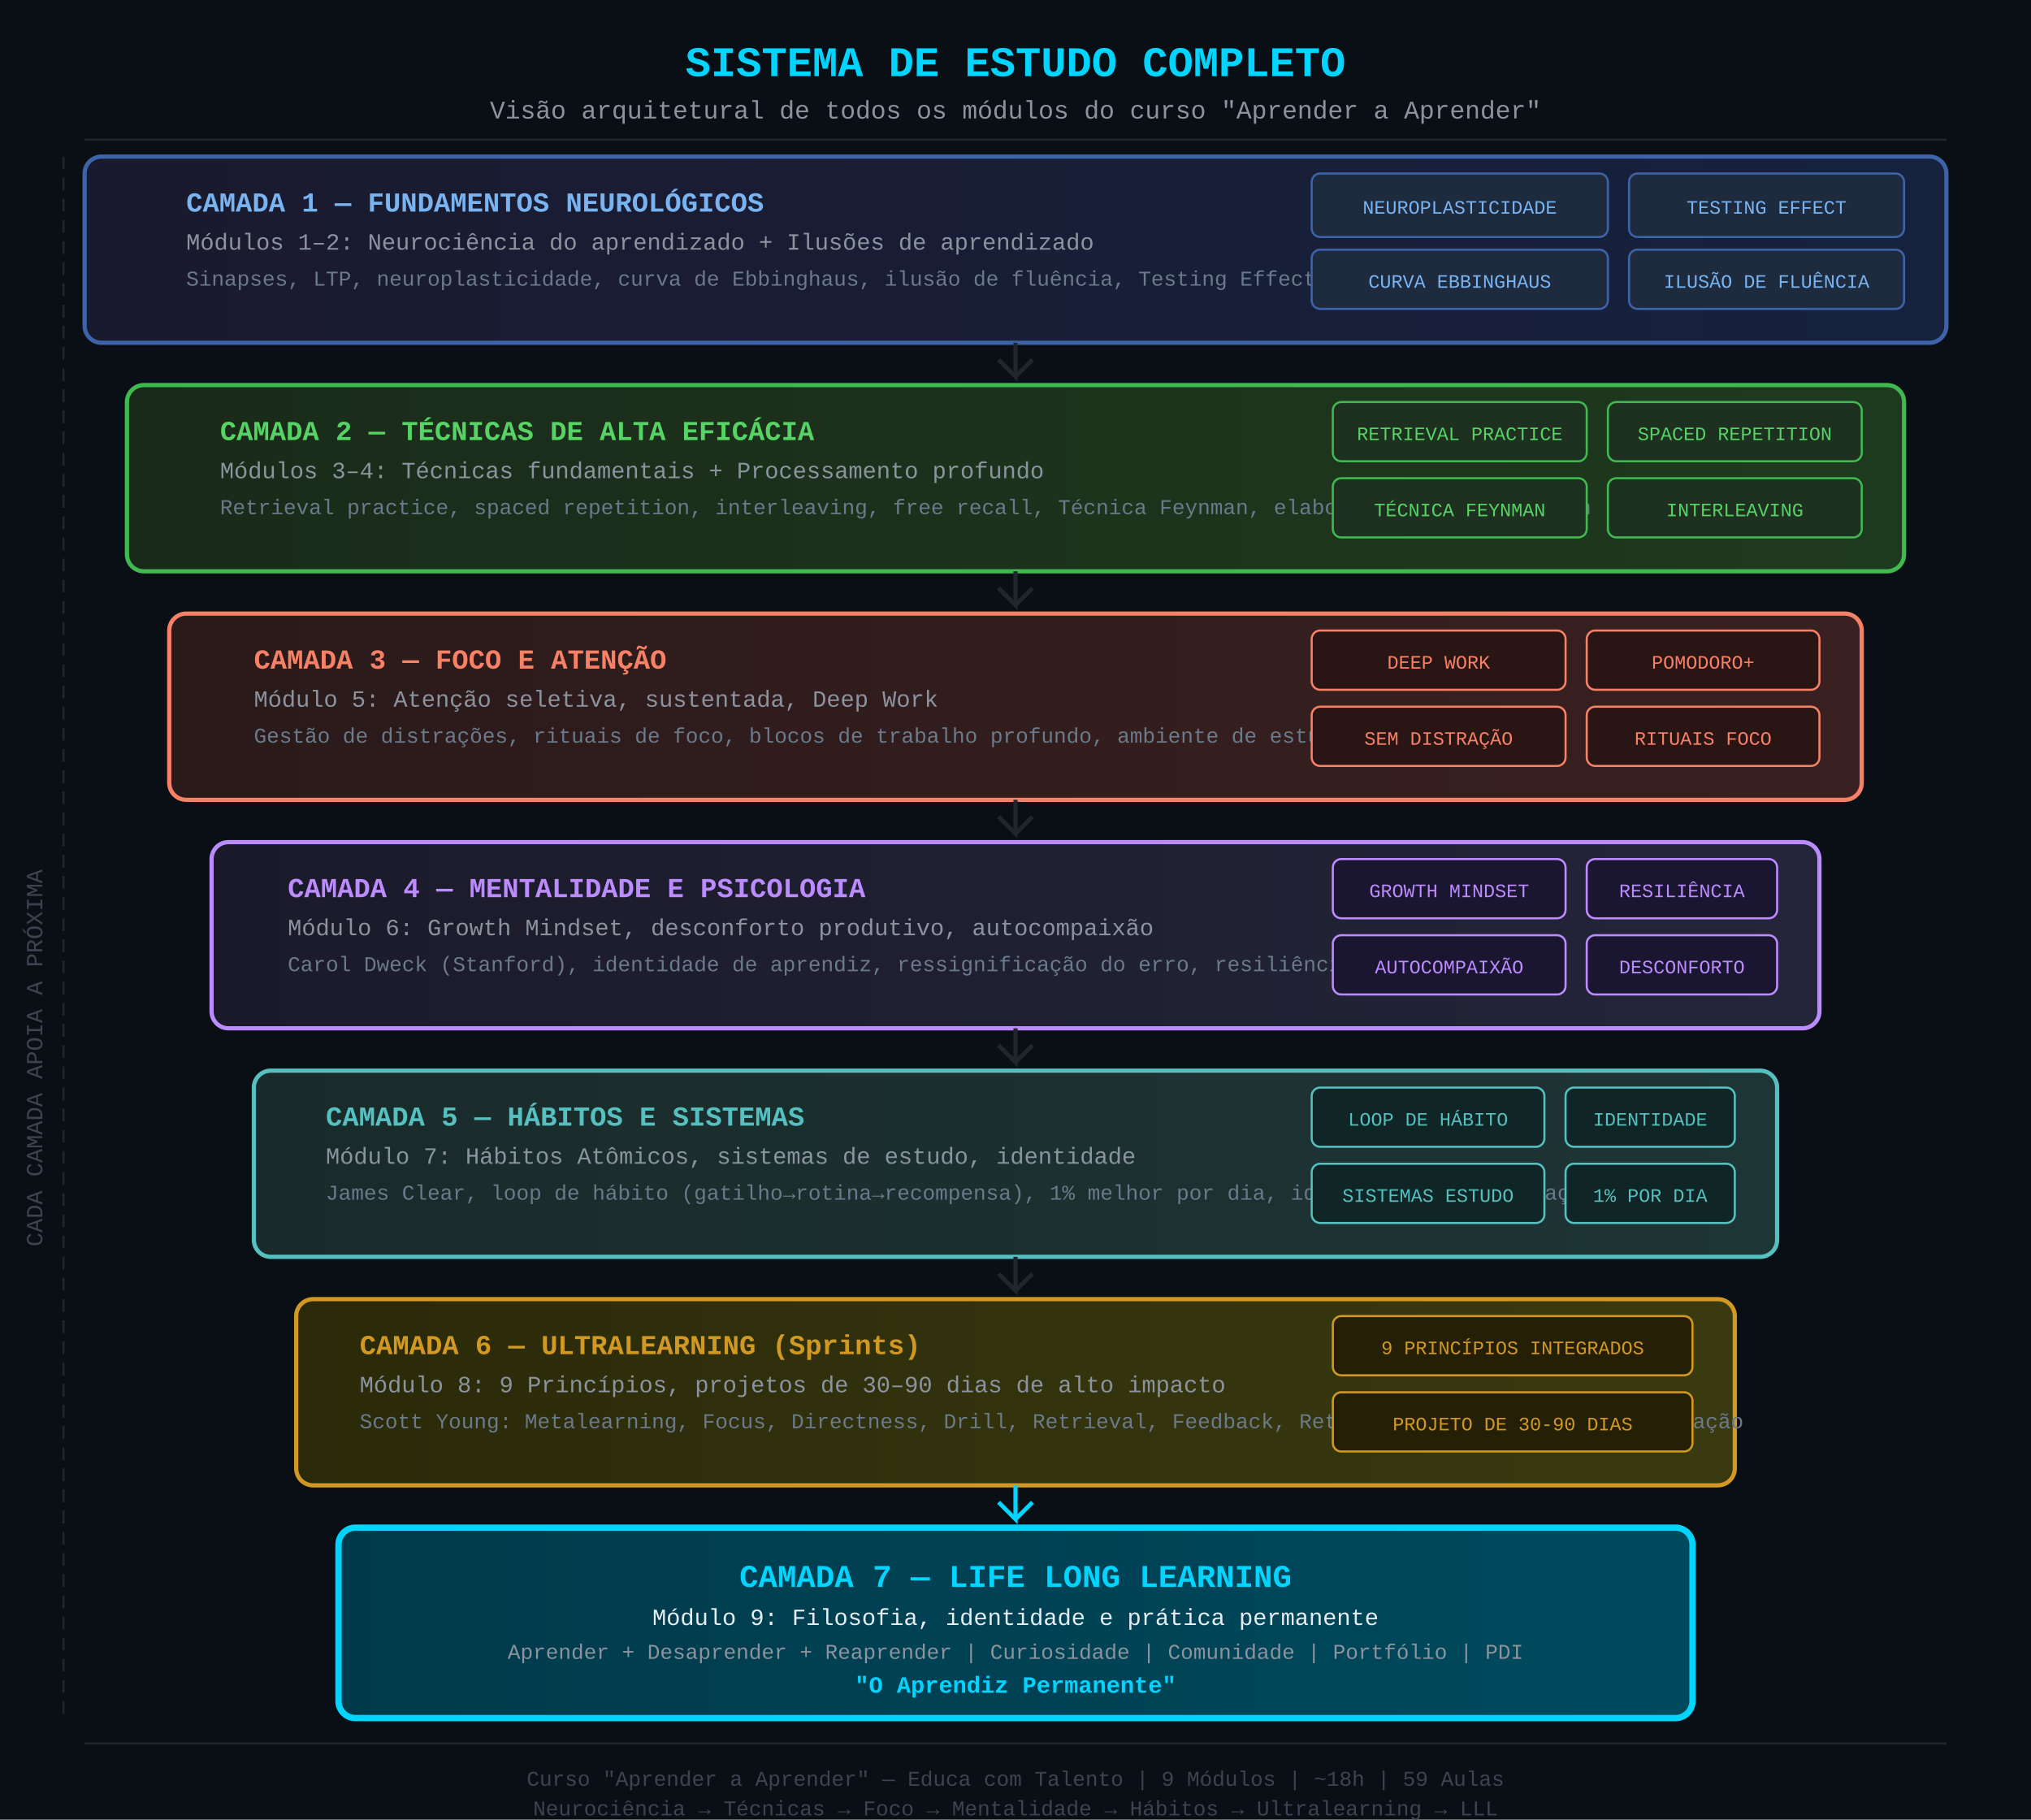
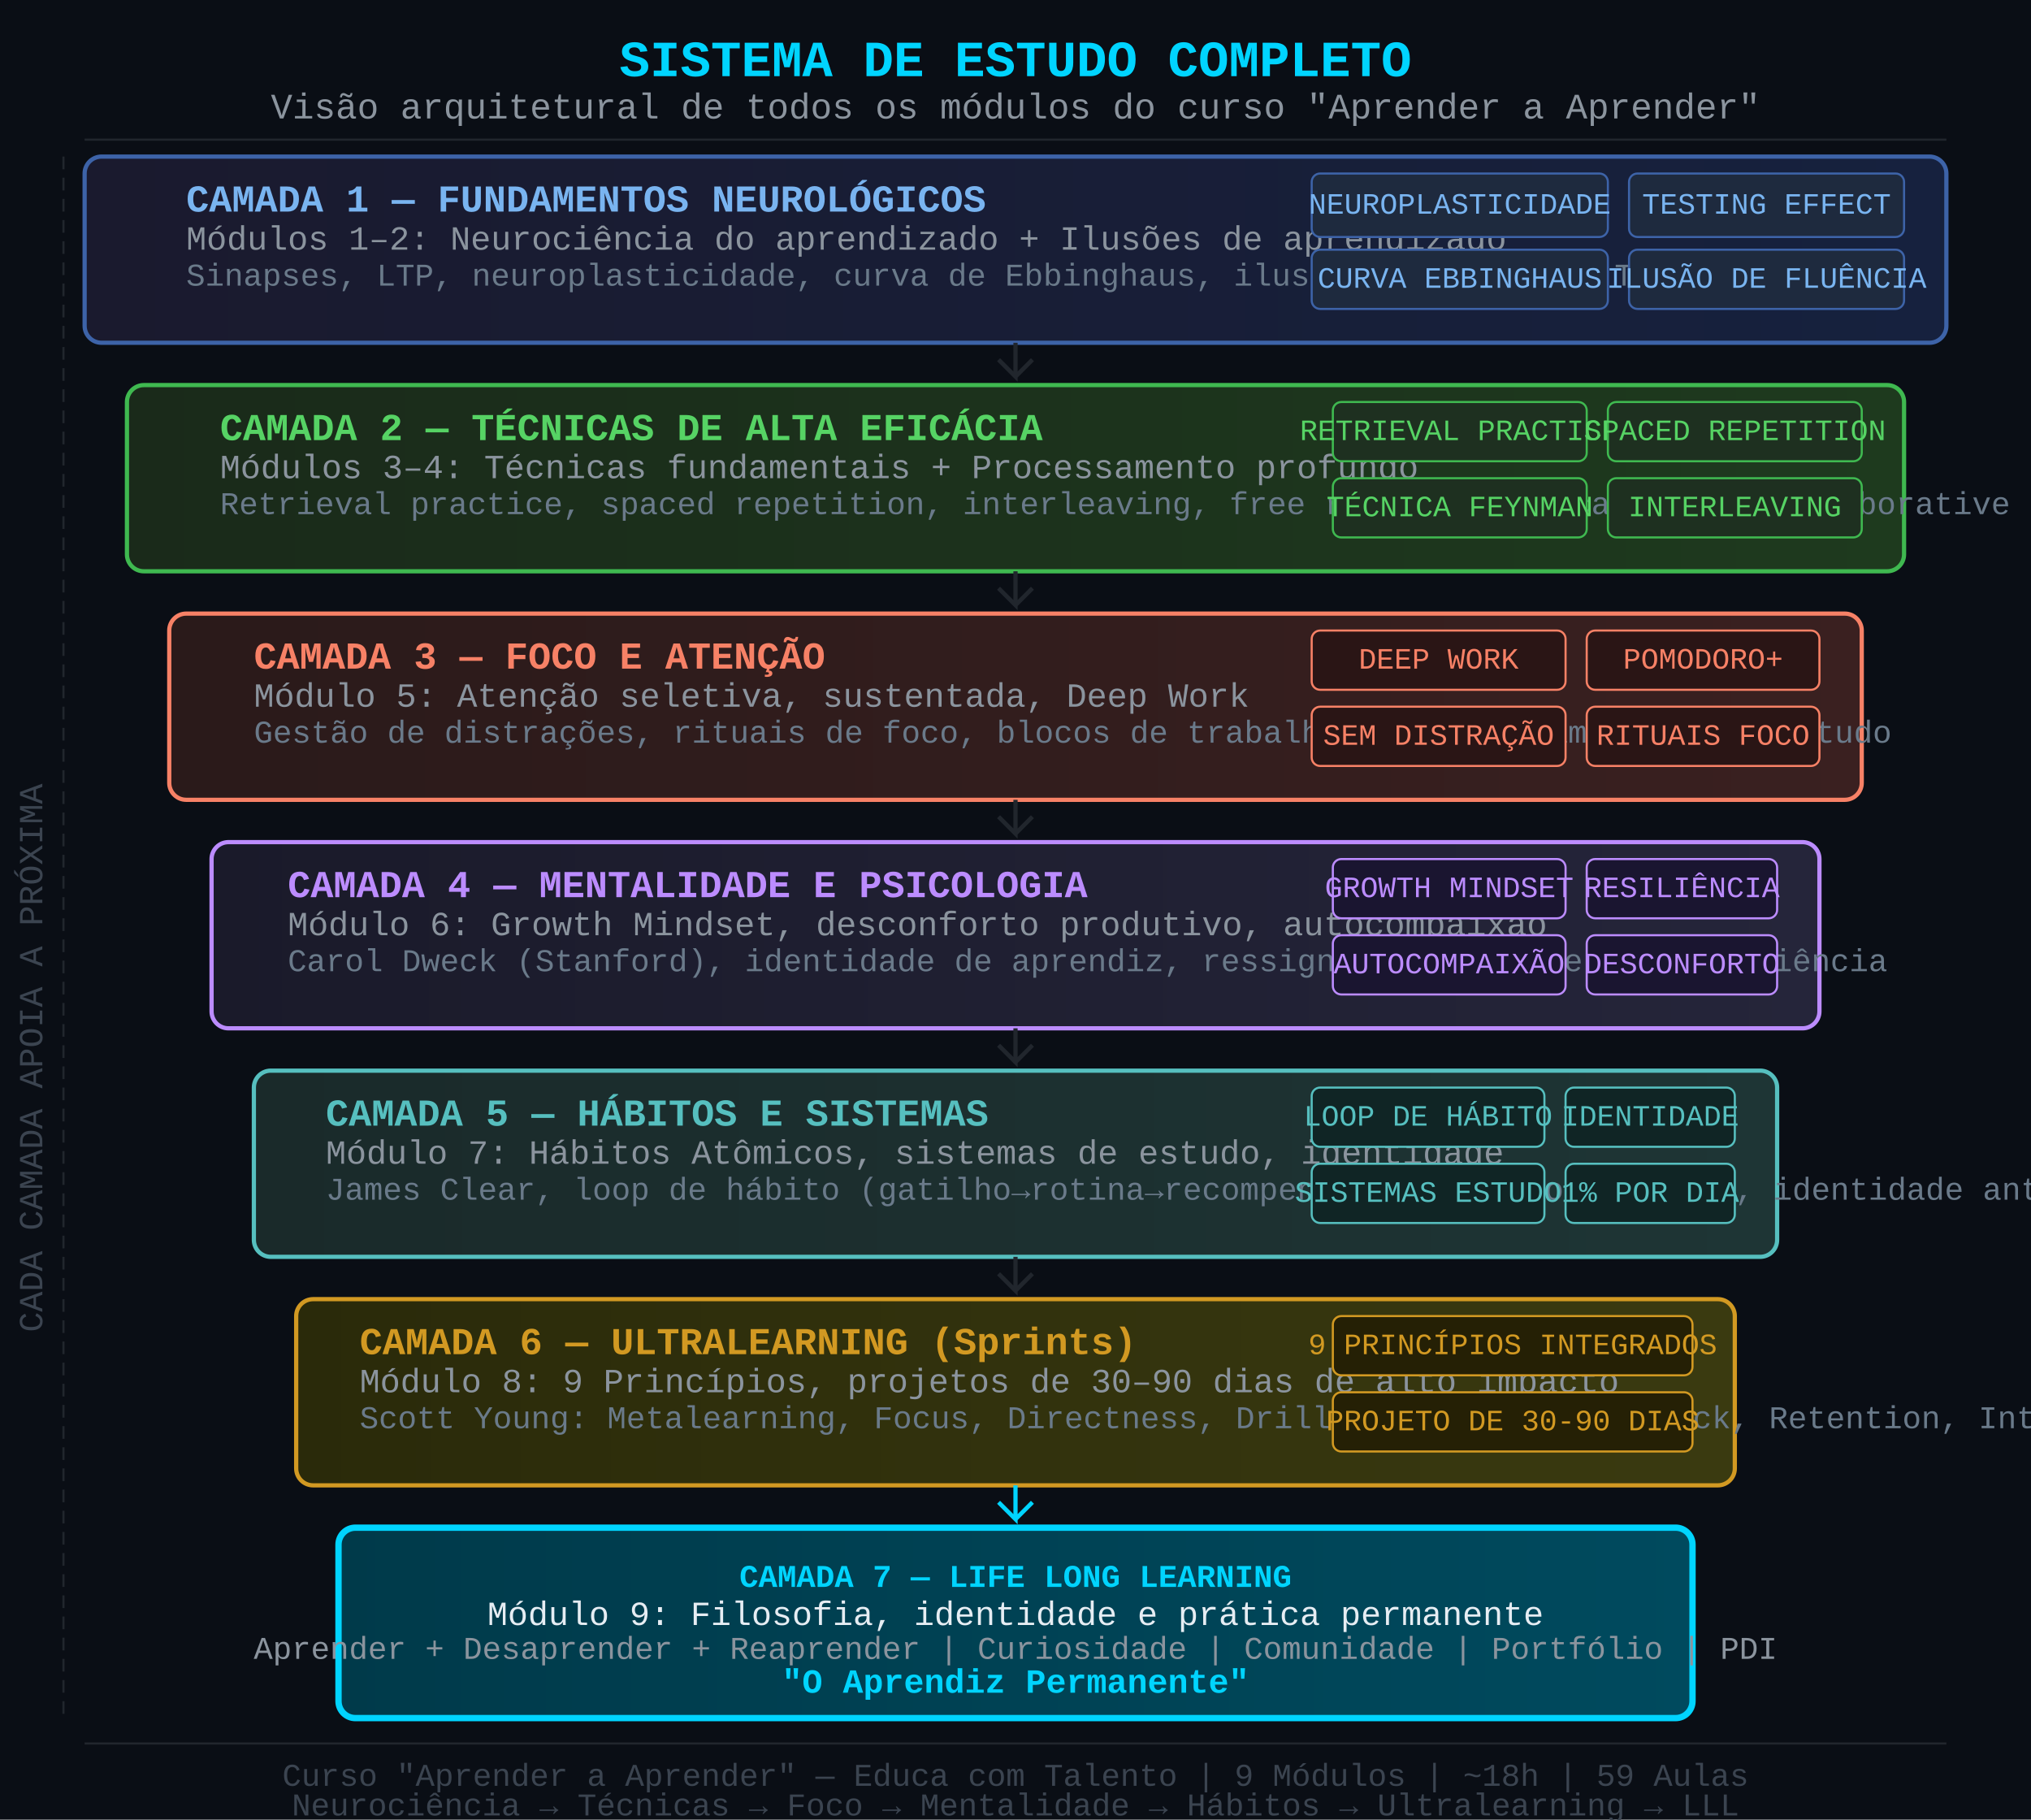
<svg xmlns="http://www.w3.org/2000/svg" viewBox="0 0 960 860" width="960" height="860">
  <defs>
    <linearGradient id="layer1" x1="0%" y1="0%" x2="100%" y2="0%">
      <stop offset="0%" style="stop-color:#1a1a2e;stop-opacity:1" />
      <stop offset="100%" style="stop-color:#16213e;stop-opacity:1" />
    </linearGradient>
    <linearGradient id="layer2" x1="0%" y1="0%" x2="100%" y2="0%">
      <stop offset="0%" style="stop-color:#1a2a1a;stop-opacity:1" />
      <stop offset="100%" style="stop-color:#1e3a1e;stop-opacity:1" />
    </linearGradient>
    <linearGradient id="layer3" x1="0%" y1="0%" x2="100%" y2="0%">
      <stop offset="0%" style="stop-color:#2a1a1a;stop-opacity:1" />
      <stop offset="100%" style="stop-color:#3a2020;stop-opacity:1" />
    </linearGradient>
    <linearGradient id="layer4" x1="0%" y1="0%" x2="100%" y2="0%">
      <stop offset="0%" style="stop-color:#1a1a2a;stop-opacity:1" />
      <stop offset="100%" style="stop-color:#25253a;stop-opacity:1" />
    </linearGradient>
    <linearGradient id="layer5" x1="0%" y1="0%" x2="100%" y2="0%">
      <stop offset="0%" style="stop-color:#1a2a2a;stop-opacity:1" />
      <stop offset="100%" style="stop-color:#1e3535;stop-opacity:1" />
    </linearGradient>
    <linearGradient id="layer6" x1="0%" y1="0%" x2="100%" y2="0%">
      <stop offset="0%" style="stop-color:#2a2a0a;stop-opacity:1" />
      <stop offset="100%" style="stop-color:#3a3a10;stop-opacity:1" />
    </linearGradient>
    <linearGradient id="layer7" x1="0%" y1="0%" x2="100%" y2="0%">
      <stop offset="0%" style="stop-color:#003a4a;stop-opacity:1" />
      <stop offset="100%" style="stop-color:#004a5e;stop-opacity:1" />
    </linearGradient>
  </defs>
  <rect width="960" height="860" fill="#0a0e15" />
-   <text x="480" y="36" font-family="'Courier New', monospace" font-size="20" font-weight="bold" fill="#00d4ff" text-anchor="middle">SISTEMA DE ESTUDO COMPLETO</text>
-   <text x="480" y="56" font-family="'Courier New', monospace" font-size="12" fill="#8b949e" text-anchor="middle">Visão arquitetural de todos os módulos do curso "Aprender a Aprender"</text>
+   <text x="480" y="36" font-family="'Courier New', monospace" font-size="24" font-weight="bold" fill="#00d4ff" text-anchor="middle">SISTEMA DE ESTUDO COMPLETO</text>
+   <text x="480" y="56" font-family="'Courier New', monospace" font-size="17" fill="#8b949e" text-anchor="middle">Visão arquitetural de todos os módulos do curso "Aprender a Aprender"</text>
  <line x1="40" y1="66" x2="920" y2="66" stroke="#21262d" stroke-width="1" />
  <rect x="40" y="74" width="880" height="88" rx="8" fill="url(#layer1)" stroke="#3d63a8" stroke-width="2" />
-   <text x="88" y="100" font-family="'Courier New', monospace" font-size="13" fill="#79b4f0" font-weight="bold">CAMADA 1 — FUNDAMENTOS NEUROLÓGICOS</text>
-   <text x="88" y="118" font-family="'Courier New', monospace" font-size="11" fill="#8b949e">Módulos 1–2: Neurociência do aprendizado + Ilusões de aprendizado</text>
-   <text x="88" y="135" font-family="'Courier New', monospace" font-size="10" fill="#6a7a8a">Sinapses, LTP, neuroplasticidade, curva de Ebbinghaus, ilusão de fluência, Testing Effect</text>
+   <text x="88" y="100" font-family="'Courier New', monospace" font-size="18" fill="#79b4f0" font-weight="bold">CAMADA 1 — FUNDAMENTOS NEUROLÓGICOS</text>
+   <text x="88" y="118" font-family="'Courier New', monospace" font-size="16" fill="#8b949e">Módulos 1–2: Neurociência do aprendizado + Ilusões de aprendizado</text>
+   <text x="88" y="135" font-family="'Courier New', monospace" font-size="15" fill="#6a7a8a">Sinapses, LTP, neuroplasticidade, curva de Ebbinghaus, ilusão de fluência, Testing Effect</text>
  <rect x="620" y="82" width="140" height="30" rx="4" fill="#1e2a3e" stroke="#3d63a8" stroke-width="1" />
-   <text x="690" y="101" font-family="'Courier New', monospace" font-size="9" fill="#79b4f0" text-anchor="middle">NEUROPLASTICIDADE</text>
+   <text x="690" y="101" font-family="'Courier New', monospace" font-size="14" fill="#79b4f0" text-anchor="middle">NEUROPLASTICIDADE</text>
  <rect x="770" y="82" width="130" height="30" rx="4" fill="#1e2a3e" stroke="#3d63a8" stroke-width="1" />
-   <text x="835" y="101" font-family="'Courier New', monospace" font-size="9" fill="#79b4f0" text-anchor="middle">TESTING EFFECT</text>
+   <text x="835" y="101" font-family="'Courier New', monospace" font-size="14" fill="#79b4f0" text-anchor="middle">TESTING EFFECT</text>
  <rect x="620" y="118" width="140" height="28" rx="4" fill="#1e2a3e" stroke="#3d63a8" stroke-width="1" />
-   <text x="690" y="136" font-family="'Courier New', monospace" font-size="9" fill="#79b4f0" text-anchor="middle">CURVA EBBINGHAUS</text>
+   <text x="690" y="136" font-family="'Courier New', monospace" font-size="14" fill="#79b4f0" text-anchor="middle">CURVA EBBINGHAUS</text>
  <rect x="770" y="118" width="130" height="28" rx="4" fill="#1e2a3e" stroke="#3d63a8" stroke-width="1" />
-   <text x="835" y="136" font-family="'Courier New', monospace" font-size="9" fill="#79b4f0" text-anchor="middle">ILUSÃO DE FLUÊNCIA</text>
+   <text x="835" y="136" font-family="'Courier New', monospace" font-size="14" fill="#79b4f0" text-anchor="middle">ILUSÃO DE FLUÊNCIA</text>
  <path d="M480 162 L480 178 L472 170 M480 178 L488 170" fill="none" stroke="#21262d" stroke-width="2" />
  <rect x="60" y="182" width="840" height="88" rx="8" fill="url(#layer2)" stroke="#3fb950" stroke-width="2" />
-   <text x="104" y="208" font-family="'Courier New', monospace" font-size="13" fill="#56d364" font-weight="bold">CAMADA 2 — TÉCNICAS DE ALTA EFICÁCIA</text>
-   <text x="104" y="226" font-family="'Courier New', monospace" font-size="11" fill="#8b949e">Módulos 3–4: Técnicas fundamentais + Processamento profundo</text>
-   <text x="104" y="243" font-family="'Courier New', monospace" font-size="10" fill="#6a7a8a">Retrieval practice, spaced repetition, interleaving, free recall, Técnica Feynman, elaborative interrogation</text>
+   <text x="104" y="208" font-family="'Courier New', monospace" font-size="18" fill="#56d364" font-weight="bold">CAMADA 2 — TÉCNICAS DE ALTA EFICÁCIA</text>
+   <text x="104" y="226" font-family="'Courier New', monospace" font-size="16" fill="#8b949e">Módulos 3–4: Técnicas fundamentais + Processamento profundo</text>
+   <text x="104" y="243" font-family="'Courier New', monospace" font-size="15" fill="#6a7a8a">Retrieval practice, spaced repetition, interleaving, free recall, Técnica Feynman, elaborative interrogation</text>
  <rect x="630" y="190" width="120" height="28" rx="4" fill="#1e3020" stroke="#3fb950" stroke-width="1" />
-   <text x="690" y="208" font-family="'Courier New', monospace" font-size="9" fill="#56d364" text-anchor="middle">RETRIEVAL PRACTICE</text>
+   <text x="690" y="208" font-family="'Courier New', monospace" font-size="14" fill="#56d364" text-anchor="middle">RETRIEVAL PRACTICE</text>
  <rect x="760" y="190" width="120" height="28" rx="4" fill="#1e3020" stroke="#3fb950" stroke-width="1" />
-   <text x="820" y="208" font-family="'Courier New', monospace" font-size="9" fill="#56d364" text-anchor="middle">SPACED REPETITION</text>
+   <text x="820" y="208" font-family="'Courier New', monospace" font-size="14" fill="#56d364" text-anchor="middle">SPACED REPETITION</text>
  <rect x="630" y="226" width="120" height="28" rx="4" fill="#1e3020" stroke="#3fb950" stroke-width="1" />
-   <text x="690" y="244" font-family="'Courier New', monospace" font-size="9" fill="#56d364" text-anchor="middle">TÉCNICA FEYNMAN</text>
+   <text x="690" y="244" font-family="'Courier New', monospace" font-size="14" fill="#56d364" text-anchor="middle">TÉCNICA FEYNMAN</text>
  <rect x="760" y="226" width="120" height="28" rx="4" fill="#1e3020" stroke="#3fb950" stroke-width="1" />
-   <text x="820" y="244" font-family="'Courier New', monospace" font-size="9" fill="#56d364" text-anchor="middle">INTERLEAVING</text>
+   <text x="820" y="244" font-family="'Courier New', monospace" font-size="14" fill="#56d364" text-anchor="middle">INTERLEAVING</text>
  <path d="M480 270 L480 286 L472 278 M480 286 L488 278" fill="none" stroke="#21262d" stroke-width="2" />
  <rect x="80" y="290" width="800" height="88" rx="8" fill="url(#layer3)" stroke="#f78166" stroke-width="2" />
-   <text x="120" y="316" font-family="'Courier New', monospace" font-size="13" fill="#f78166" font-weight="bold">CAMADA 3 — FOCO E ATENÇÃO</text>
-   <text x="120" y="334" font-family="'Courier New', monospace" font-size="11" fill="#8b949e">Módulo 5: Atenção seletiva, sustentada, Deep Work</text>
-   <text x="120" y="351" font-family="'Courier New', monospace" font-size="10" fill="#6a7a8a">Gestão de distrações, rituais de foco, blocos de trabalho profundo, ambiente de estudo</text>
+   <text x="120" y="316" font-family="'Courier New', monospace" font-size="18" fill="#f78166" font-weight="bold">CAMADA 3 — FOCO E ATENÇÃO</text>
+   <text x="120" y="334" font-family="'Courier New', monospace" font-size="16" fill="#8b949e">Módulo 5: Atenção seletiva, sustentada, Deep Work</text>
+   <text x="120" y="351" font-family="'Courier New', monospace" font-size="15" fill="#6a7a8a">Gestão de distrações, rituais de foco, blocos de trabalho profundo, ambiente de estudo</text>
  <rect x="620" y="298" width="120" height="28" rx="4" fill="#2a1515" stroke="#f78166" stroke-width="1" />
-   <text x="680" y="316" font-family="'Courier New', monospace" font-size="9" fill="#f78166" text-anchor="middle">DEEP WORK</text>
+   <text x="680" y="316" font-family="'Courier New', monospace" font-size="14" fill="#f78166" text-anchor="middle">DEEP WORK</text>
  <rect x="750" y="298" width="110" height="28" rx="4" fill="#2a1515" stroke="#f78166" stroke-width="1" />
-   <text x="805" y="316" font-family="'Courier New', monospace" font-size="9" fill="#f78166" text-anchor="middle">POMODORO+</text>
+   <text x="805" y="316" font-family="'Courier New', monospace" font-size="14" fill="#f78166" text-anchor="middle">POMODORO+</text>
  <rect x="620" y="334" width="120" height="28" rx="4" fill="#2a1515" stroke="#f78166" stroke-width="1" />
-   <text x="680" y="352" font-family="'Courier New', monospace" font-size="9" fill="#f78166" text-anchor="middle">SEM DISTRAÇÃO</text>
+   <text x="680" y="352" font-family="'Courier New', monospace" font-size="14" fill="#f78166" text-anchor="middle">SEM DISTRAÇÃO</text>
  <rect x="750" y="334" width="110" height="28" rx="4" fill="#2a1515" stroke="#f78166" stroke-width="1" />
-   <text x="805" y="352" font-family="'Courier New', monospace" font-size="9" fill="#f78166" text-anchor="middle">RITUAIS FOCO</text>
+   <text x="805" y="352" font-family="'Courier New', monospace" font-size="14" fill="#f78166" text-anchor="middle">RITUAIS FOCO</text>
  <path d="M480 378 L480 394 L472 386 M480 394 L488 386" fill="none" stroke="#21262d" stroke-width="2" />
  <rect x="100" y="398" width="760" height="88" rx="8" fill="url(#layer4)" stroke="#bc8cff" stroke-width="2" />
-   <text x="136" y="424" font-family="'Courier New', monospace" font-size="13" fill="#bc8cff" font-weight="bold">CAMADA 4 — MENTALIDADE E PSICOLOGIA</text>
-   <text x="136" y="442" font-family="'Courier New', monospace" font-size="11" fill="#8b949e">Módulo 6: Growth Mindset, desconforto produtivo, autocompaixão</text>
-   <text x="136" y="459" font-family="'Courier New', monospace" font-size="10" fill="#6a7a8a">Carol Dweck (Stanford), identidade de aprendiz, ressignificação do erro, resiliência</text>
+   <text x="136" y="424" font-family="'Courier New', monospace" font-size="18" fill="#bc8cff" font-weight="bold">CAMADA 4 — MENTALIDADE E PSICOLOGIA</text>
+   <text x="136" y="442" font-family="'Courier New', monospace" font-size="16" fill="#8b949e">Módulo 6: Growth Mindset, desconforto produtivo, autocompaixão</text>
+   <text x="136" y="459" font-family="'Courier New', monospace" font-size="15" fill="#6a7a8a">Carol Dweck (Stanford), identidade de aprendiz, ressignificação do erro, resiliência</text>
  <rect x="630" y="406" width="110" height="28" rx="4" fill="#1a1530" stroke="#bc8cff" stroke-width="1" />
-   <text x="685" y="424" font-family="'Courier New', monospace" font-size="9" fill="#bc8cff" text-anchor="middle">GROWTH MINDSET</text>
+   <text x="685" y="424" font-family="'Courier New', monospace" font-size="14" fill="#bc8cff" text-anchor="middle">GROWTH MINDSET</text>
  <rect x="750" y="406" width="90" height="28" rx="4" fill="#1a1530" stroke="#bc8cff" stroke-width="1" />
-   <text x="795" y="424" font-family="'Courier New', monospace" font-size="9" fill="#bc8cff" text-anchor="middle">RESILIÊNCIA</text>
+   <text x="795" y="424" font-family="'Courier New', monospace" font-size="14" fill="#bc8cff" text-anchor="middle">RESILIÊNCIA</text>
  <rect x="630" y="442" width="110" height="28" rx="4" fill="#1a1530" stroke="#bc8cff" stroke-width="1" />
-   <text x="685" y="460" font-family="'Courier New', monospace" font-size="9" fill="#bc8cff" text-anchor="middle">AUTOCOMPAIXÃO</text>
+   <text x="685" y="460" font-family="'Courier New', monospace" font-size="14" fill="#bc8cff" text-anchor="middle">AUTOCOMPAIXÃO</text>
  <rect x="750" y="442" width="90" height="28" rx="4" fill="#1a1530" stroke="#bc8cff" stroke-width="1" />
-   <text x="795" y="460" font-family="'Courier New', monospace" font-size="9" fill="#bc8cff" text-anchor="middle">DESCONFORTO</text>
+   <text x="795" y="460" font-family="'Courier New', monospace" font-size="14" fill="#bc8cff" text-anchor="middle">DESCONFORTO</text>
  <path d="M480 486 L480 502 L472 494 M480 502 L488 494" fill="none" stroke="#21262d" stroke-width="2" />
  <rect x="120" y="506" width="720" height="88" rx="8" fill="url(#layer5)" stroke="#56bfbf" stroke-width="2" />
-   <text x="154" y="532" font-family="'Courier New', monospace" font-size="13" fill="#56bfbf" font-weight="bold">CAMADA 5 — HÁBITOS E SISTEMAS</text>
-   <text x="154" y="550" font-family="'Courier New', monospace" font-size="11" fill="#8b949e">Módulo 7: Hábitos Atômicos, sistemas de estudo, identidade</text>
-   <text x="154" y="567" font-family="'Courier New', monospace" font-size="10" fill="#6a7a8a">James Clear, loop de hábito (gatilho→rotina→recompensa), 1% melhor por dia, identidade antes de ações</text>
+   <text x="154" y="532" font-family="'Courier New', monospace" font-size="18" fill="#56bfbf" font-weight="bold">CAMADA 5 — HÁBITOS E SISTEMAS</text>
+   <text x="154" y="550" font-family="'Courier New', monospace" font-size="16" fill="#8b949e">Módulo 7: Hábitos Atômicos, sistemas de estudo, identidade</text>
+   <text x="154" y="567" font-family="'Courier New', monospace" font-size="15" fill="#6a7a8a">James Clear, loop de hábito (gatilho→rotina→recompensa), 1% melhor por dia, identidade antes de ações</text>
  <rect x="620" y="514" width="110" height="28" rx="4" fill="#102525" stroke="#56bfbf" stroke-width="1" />
-   <text x="675" y="532" font-family="'Courier New', monospace" font-size="9" fill="#56bfbf" text-anchor="middle">LOOP DE HÁBITO</text>
+   <text x="675" y="532" font-family="'Courier New', monospace" font-size="14" fill="#56bfbf" text-anchor="middle">LOOP DE HÁBITO</text>
  <rect x="740" y="514" width="80" height="28" rx="4" fill="#102525" stroke="#56bfbf" stroke-width="1" />
-   <text x="780" y="532" font-family="'Courier New', monospace" font-size="9" fill="#56bfbf" text-anchor="middle">IDENTIDADE</text>
+   <text x="780" y="532" font-family="'Courier New', monospace" font-size="14" fill="#56bfbf" text-anchor="middle">IDENTIDADE</text>
  <rect x="620" y="550" width="110" height="28" rx="4" fill="#102525" stroke="#56bfbf" stroke-width="1" />
-   <text x="675" y="568" font-family="'Courier New', monospace" font-size="9" fill="#56bfbf" text-anchor="middle">SISTEMAS ESTUDO</text>
+   <text x="675" y="568" font-family="'Courier New', monospace" font-size="14" fill="#56bfbf" text-anchor="middle">SISTEMAS ESTUDO</text>
  <rect x="740" y="550" width="80" height="28" rx="4" fill="#102525" stroke="#56bfbf" stroke-width="1" />
-   <text x="780" y="568" font-family="'Courier New', monospace" font-size="9" fill="#56bfbf" text-anchor="middle">1% POR DIA</text>
+   <text x="780" y="568" font-family="'Courier New', monospace" font-size="14" fill="#56bfbf" text-anchor="middle">1% POR DIA</text>
  <path d="M480 594 L480 610 L472 602 M480 610 L488 602" fill="none" stroke="#21262d" stroke-width="2" />
  <rect x="140" y="614" width="680" height="88" rx="8" fill="url(#layer6)" stroke="#d29922" stroke-width="2" />
-   <text x="170" y="640" font-family="'Courier New', monospace" font-size="13" fill="#d29922" font-weight="bold">CAMADA 6 — ULTRALEARNING (Sprints)</text>
-   <text x="170" y="658" font-family="'Courier New', monospace" font-size="11" fill="#8b949e">Módulo 8: 9 Princípios, projetos de 30–90 dias de alto impacto</text>
-   <text x="170" y="675" font-family="'Courier New', monospace" font-size="10" fill="#6a7a8a">Scott Young: Metalearning, Focus, Directness, Drill, Retrieval, Feedback, Retention, Intuição, Experimentação</text>
+   <text x="170" y="640" font-family="'Courier New', monospace" font-size="18" fill="#d29922" font-weight="bold">CAMADA 6 — ULTRALEARNING (Sprints)</text>
+   <text x="170" y="658" font-family="'Courier New', monospace" font-size="16" fill="#8b949e">Módulo 8: 9 Princípios, projetos de 30–90 dias de alto impacto</text>
+   <text x="170" y="675" font-family="'Courier New', monospace" font-size="15" fill="#6a7a8a">Scott Young: Metalearning, Focus, Directness, Drill, Retrieval, Feedback, Retention, Intuição, Experimentação</text>
  <rect x="630" y="622" width="170" height="28" rx="4" fill="#252005" stroke="#d29922" stroke-width="1" />
-   <text x="715" y="640" font-family="'Courier New', monospace" font-size="9" fill="#d29922" text-anchor="middle">9 PRINCÍPIOS INTEGRADOS</text>
+   <text x="715" y="640" font-family="'Courier New', monospace" font-size="14" fill="#d29922" text-anchor="middle">9 PRINCÍPIOS INTEGRADOS</text>
  <rect x="630" y="658" width="170" height="28" rx="4" fill="#252005" stroke="#d29922" stroke-width="1" />
-   <text x="715" y="676" font-family="'Courier New', monospace" font-size="9" fill="#d29922" text-anchor="middle">PROJETO DE 30-90 DIAS</text>
+   <text x="715" y="676" font-family="'Courier New', monospace" font-size="14" fill="#d29922" text-anchor="middle">PROJETO DE 30-90 DIAS</text>
  <path d="M480 702 L480 718 L472 710 M480 718 L488 710" fill="none" stroke="#00d4ff" stroke-width="2" />
  <rect x="160" y="722" width="640" height="90" rx="8" fill="url(#layer7)" stroke="#00d4ff" stroke-width="3" />
  <text x="480" y="750" font-family="'Courier New', monospace" font-size="15" font-weight="bold" fill="#00d4ff" text-anchor="middle">CAMADA 7 — LIFE LONG LEARNING</text>
-   <text x="480" y="768" font-family="'Courier New', monospace" font-size="11" fill="#e6edf3" text-anchor="middle">Módulo 9: Filosofia, identidade e prática permanente</text>
-   <text x="480" y="784" font-family="'Courier New', monospace" font-size="10" fill="#8b949e" text-anchor="middle">Aprender + Desaprender + Reaprender | Curiosidade | Comunidade | Portfólio | PDI</text>
-   <text x="480" y="800" font-family="'Courier New', monospace" font-size="11" fill="#00d4ff" text-anchor="middle" font-weight="bold">"O Aprendiz Permanente"</text>
-   <text x="20" y="500" font-family="'Courier New', monospace" font-size="11" fill="#3b4450" text-anchor="middle" transform="rotate(-90 20 500)">CADA CAMADA APOIA A PRÓXIMA</text>
+   <text x="480" y="768" font-family="'Courier New', monospace" font-size="16" fill="#e6edf3" text-anchor="middle">Módulo 9: Filosofia, identidade e prática permanente</text>
+   <text x="480" y="784" font-family="'Courier New', monospace" font-size="15" fill="#8b949e" text-anchor="middle">Aprender + Desaprender + Reaprender | Curiosidade | Comunidade | Portfólio | PDI</text>
+   <text x="480" y="800" font-family="'Courier New', monospace" font-size="16" fill="#00d4ff" text-anchor="middle" font-weight="bold">"O Aprendiz Permanente"</text>
+   <text x="20" y="500" font-family="'Courier New', monospace" font-size="16" fill="#3b4450" text-anchor="middle" transform="rotate(-90 20 500)">CADA CAMADA APOIA A PRÓXIMA</text>
  <line x1="30" y1="74" x2="30" y2="812" stroke="#21262d" stroke-width="1" stroke-dasharray="6,4" />
  <line x1="40" y1="824" x2="920" y2="824" stroke="#21262d" stroke-width="1" />
-   <text x="480" y="844" font-family="'Courier New', monospace" font-size="10" fill="#3b4450" text-anchor="middle">Curso "Aprender a Aprender" — Educa com Talento | 9 Módulos | ~18h | 59 Aulas</text>
-   <text x="480" y="858" font-family="'Courier New', monospace" font-size="10" fill="#3b4450" text-anchor="middle">Neurociência → Técnicas → Foco → Mentalidade → Hábitos → Ultralearning → LLL</text>
+   <text x="480" y="844" font-family="'Courier New', monospace" font-size="15" fill="#3b4450" text-anchor="middle">Curso "Aprender a Aprender" — Educa com Talento | 9 Módulos | ~18h | 59 Aulas</text>
+   <text x="480" y="858" font-family="'Courier New', monospace" font-size="15" fill="#3b4450" text-anchor="middle">Neurociência → Técnicas → Foco → Mentalidade → Hábitos → Ultralearning → LLL</text>
</svg>
